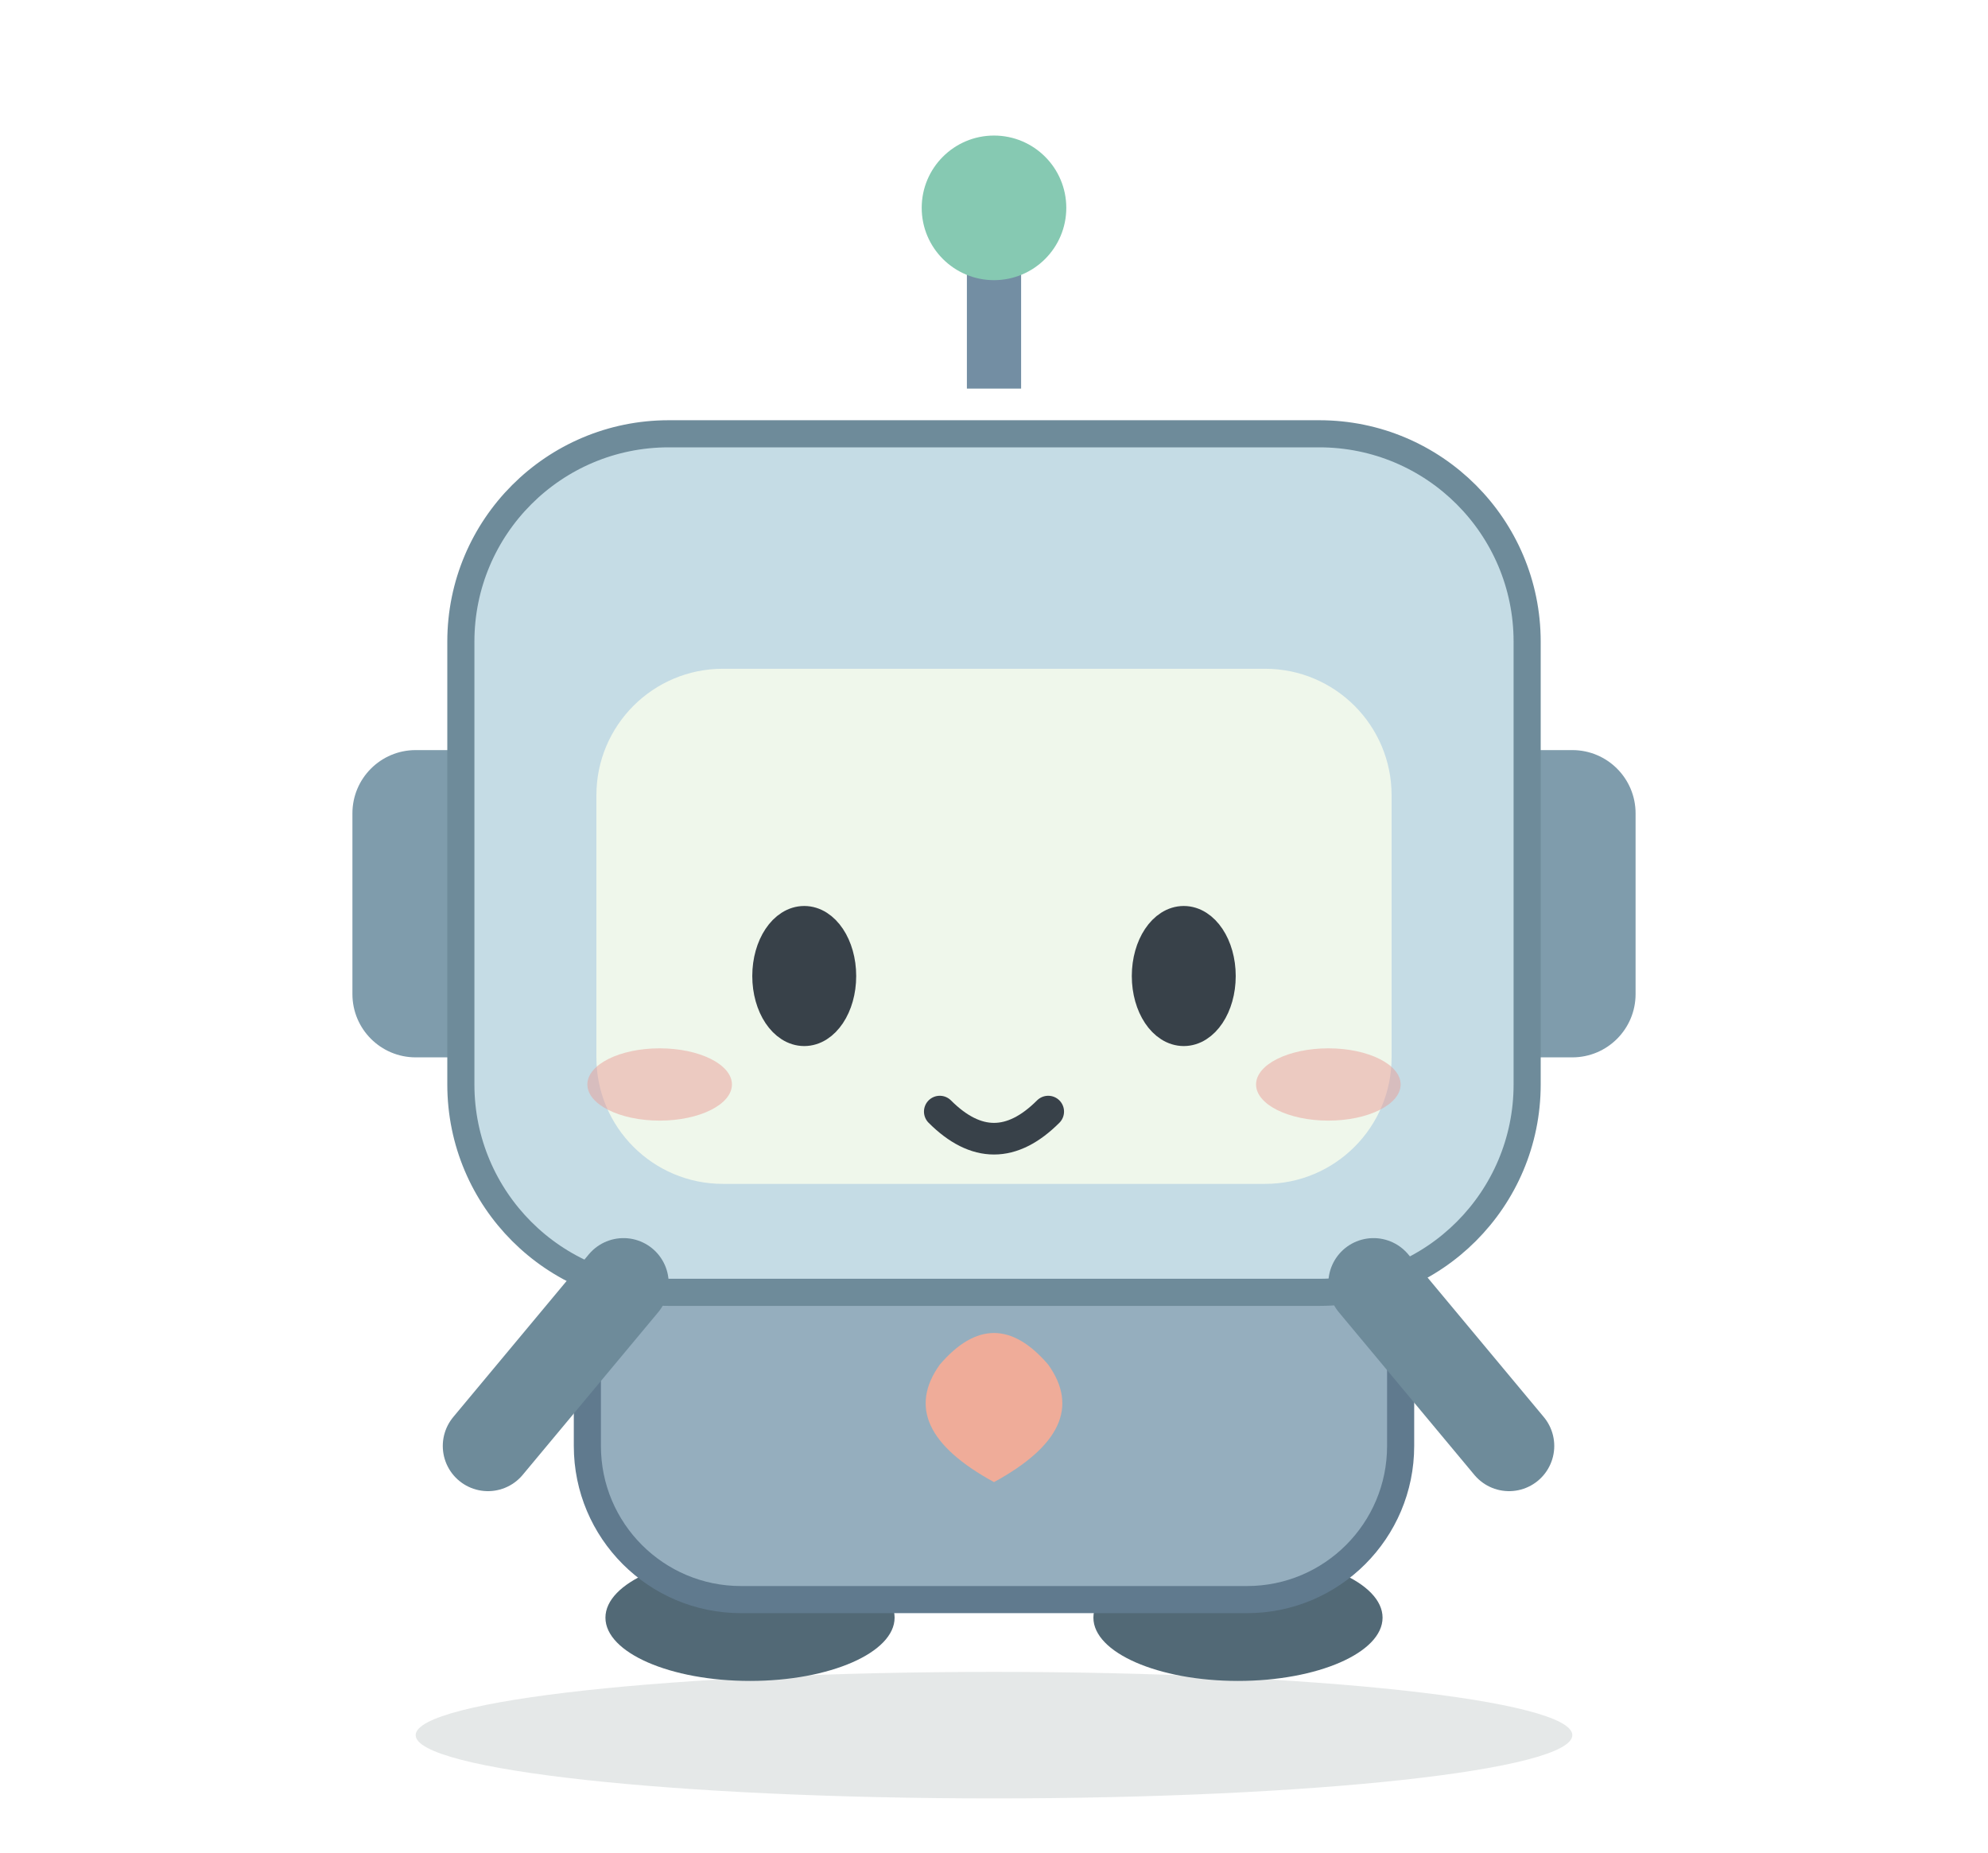
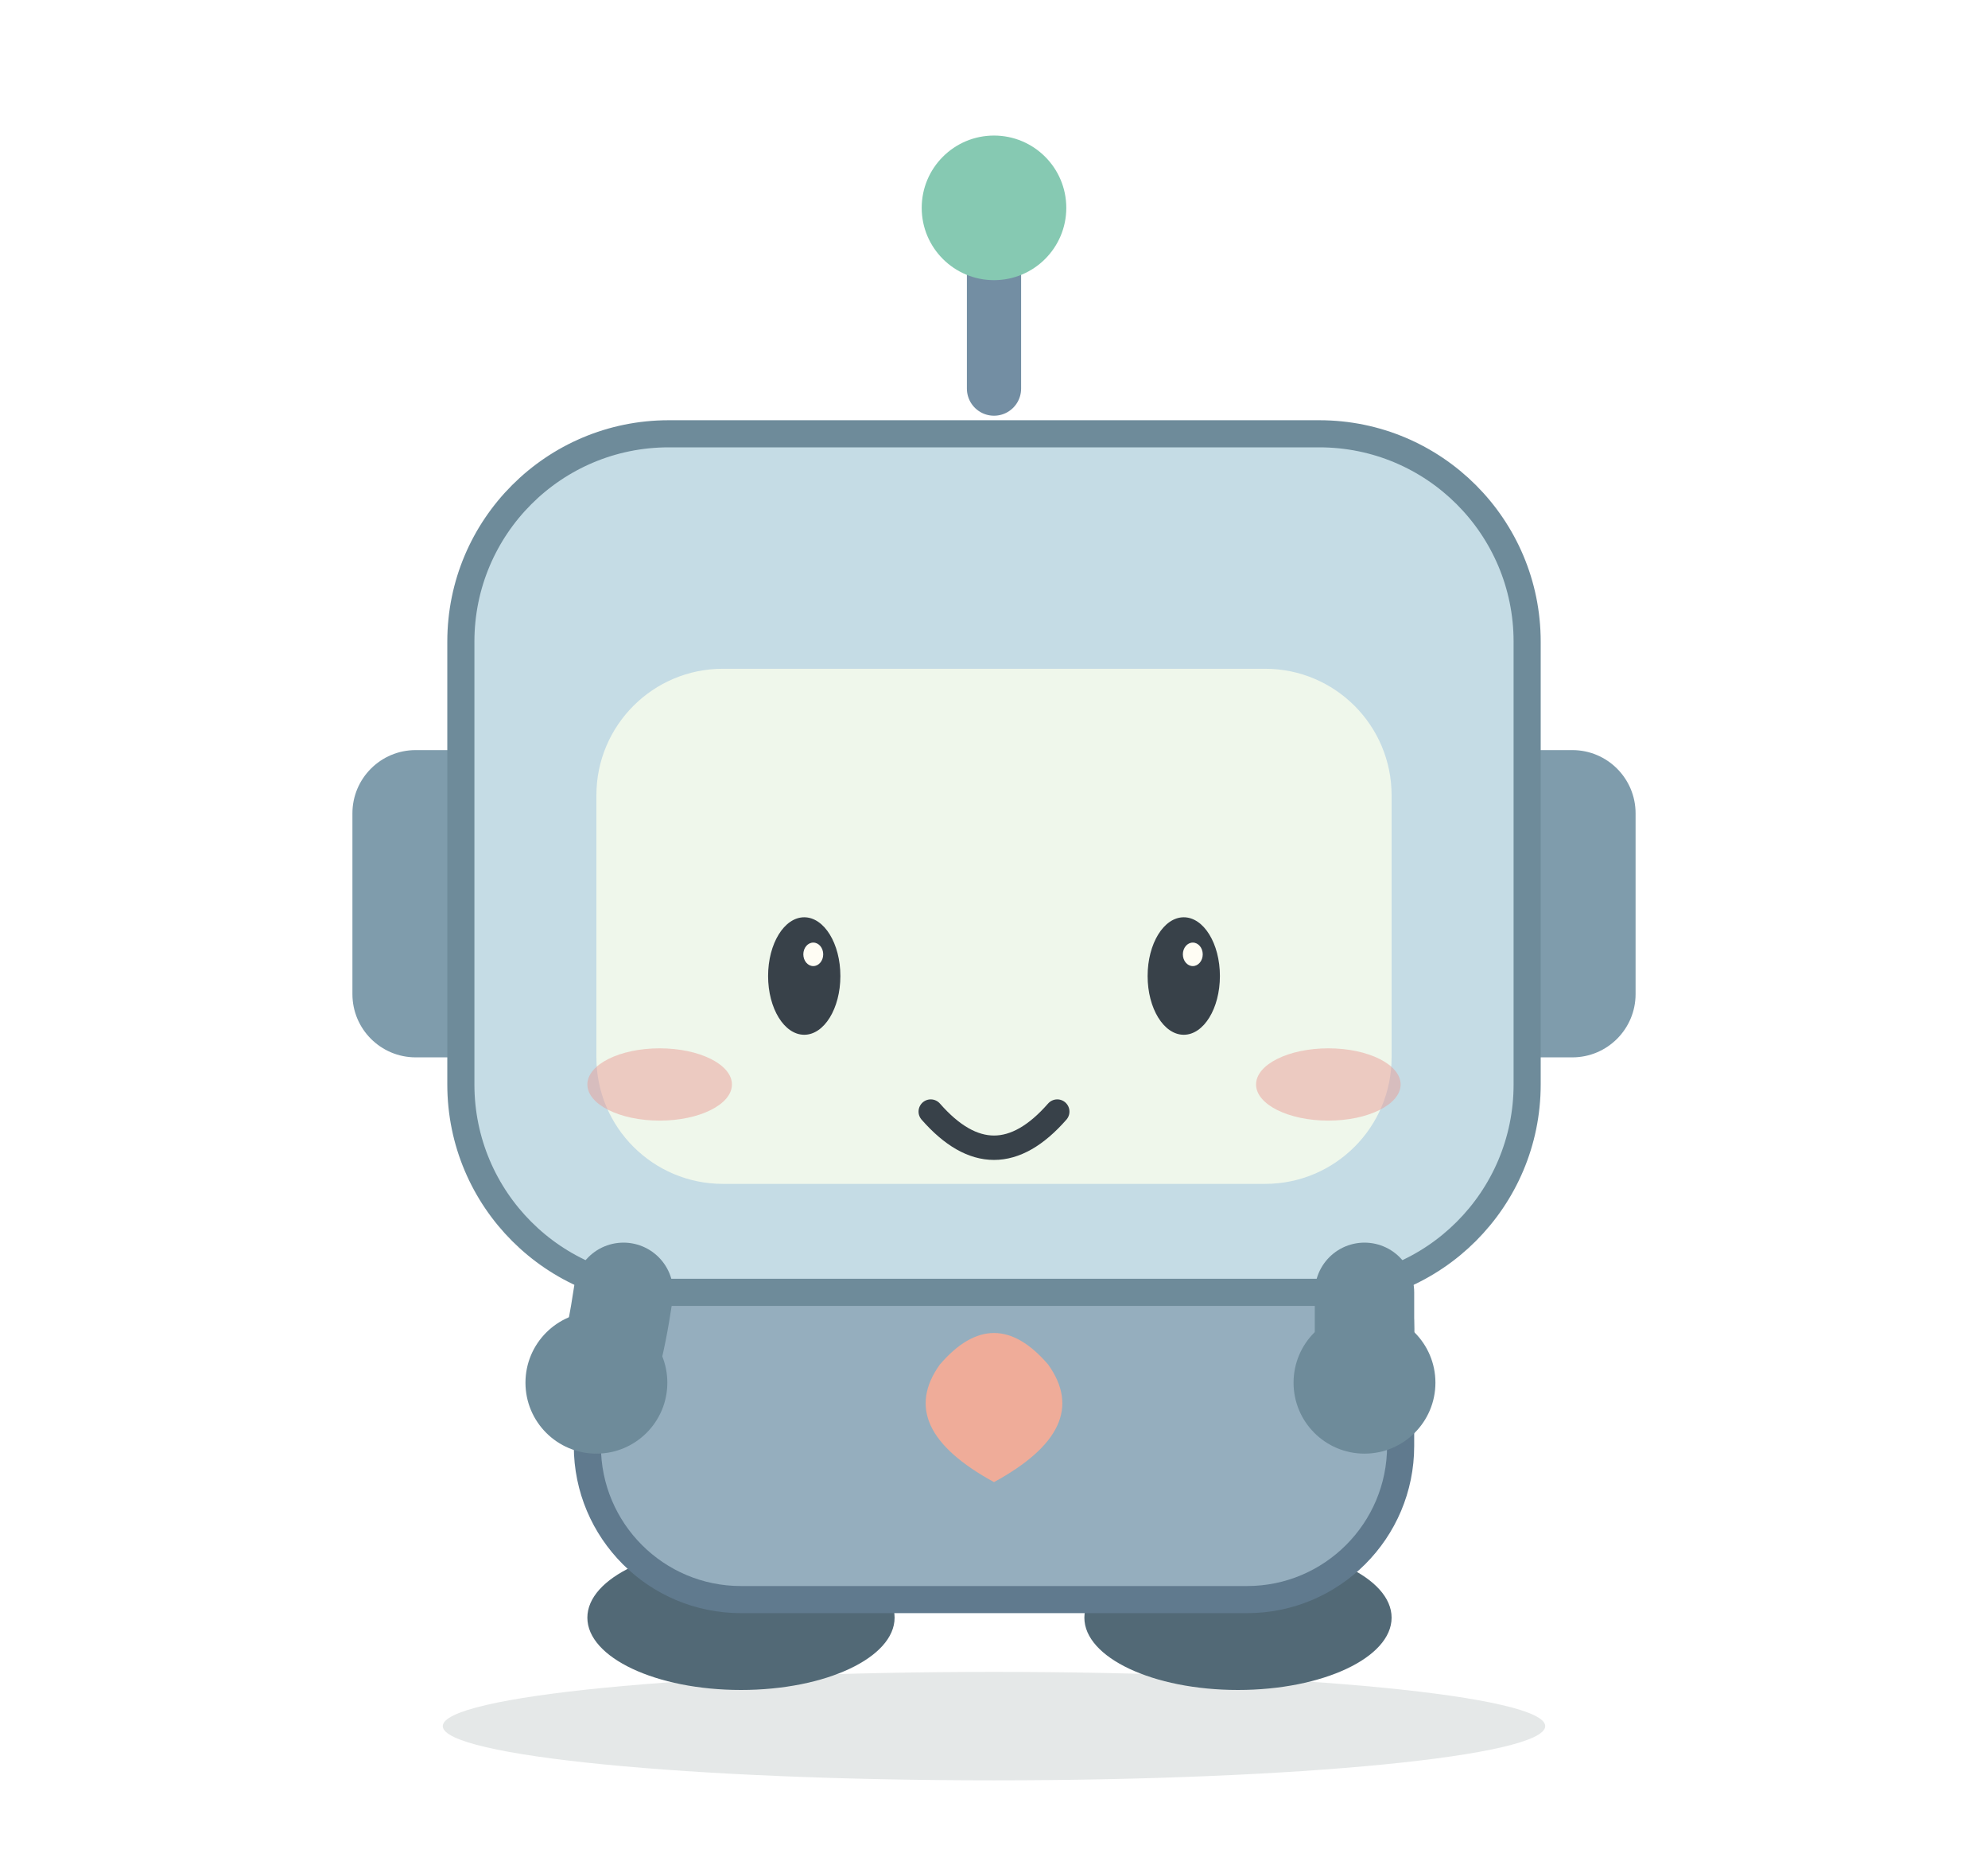
- <svg xmlns="http://www.w3.org/2000/svg" width="220" height="205" viewBox="0 0 220 205">
-   <ellipse cx="110" cy="192" rx="64" ry="7" fill="#263e3c" opacity=".12" />
-   <g transform="translate(0 0) rotate(0 110 130)">
-     <path d="M110 43V29" stroke="#738ea3" stroke-width="6" />
-     <circle cx="110" cy="23" r="8" fill="#86c9b2" />
-     <ellipse cx="83" cy="179" rx="16" ry="7" fill="#526976" />
-     <ellipse cx="137" cy="179" rx="16" ry="7" fill="#526976" />
-     <rect x="65" y="130" width="90" height="47" rx="17" fill="#95aebe" stroke="#607a8e" stroke-width="3" />
-     <rect x="39" y="83" width="18" height="34" rx="7" fill="#7f9cac" />
-     <rect x="163" y="83" width="18" height="34" rx="7" fill="#7f9cac" />
-     <rect x="51" y="48" width="118" height="95" rx="23" fill="#c5dce5" stroke="#6e8b9a" stroke-width="3" />
-     <rect x="66" y="74" width="88" height="57" rx="14" fill="#eff7eb" />
-     <g color="#384149" stroke="currentColor" stroke-width="3.5" stroke-linecap="round" fill="none">
-       <ellipse cx="89" cy="108" rx="4" ry="6" fill="currentColor" />
-       <ellipse cx="131" cy="108" rx="4" ry="6" fill="currentColor" />
-       <path d="M104 123q6 6 12 0" />
+ <svg xmlns="http://www.w3.org/2000/svg" width="220" height="205" viewBox="0 0 220 205" role="img" aria-label="fangfang idle frame 0">
+   <ellipse cx="110" cy="191" rx="61" ry="6" fill="#263e3c" stroke="none" stroke-width="0" opacity=".12" />
+   <g data-part="feet">
+     <g transform="rotate(0 82 179)">
+       <ellipse cx="82" cy="179" rx="17" ry="8" fill="#526976" stroke="none" stroke-width="2" />
    </g>
-     <g fill="#e99e97" opacity=".5">
-       <ellipse cx="73" cy="120" rx="8" ry="4" />
-       <ellipse cx="147" cy="120" rx="8" ry="4" />
+     <g transform="rotate(0 137 179)">
+       <ellipse cx="137" cy="179" rx="17" ry="8" fill="#526976" stroke="none" stroke-width="2" />
    </g>
-     <path d="M104 151q6-7 12 0q5 7-6 13q-11-6-6-13Z" fill="#efac99" />
-     <path d="M69 142l-15 18m98-18 15 18" stroke="#6e8b9a" stroke-width="10" stroke-linecap="round" />
+   </g>
+   <g transform="translate(0 0)">
+     <g transform="translate(110 180) scale(1 1) translate(-110 -180)">
+       <rect x="39" y="83" width="18" height="34" rx="7" fill="#7f9cac" />
+       <rect x="163" y="83" width="18" height="34" rx="7" fill="#7f9cac" />
+       <rect x="65" y="130" width="90" height="47" rx="17" fill="#95aebe" stroke="#607a8e" stroke-width="3" />
+       <rect x="51" y="48" width="118" height="95" rx="23" fill="#c5dce5" stroke="#6e8b9a" stroke-width="3" />
+       <rect x="66" y="74" width="88" height="57" rx="14" fill="#eff7eb" />
+       <g transform="rotate(0 110 130) translate(0 0)">
+         <g data-part="face">
+           <ellipse cx="73" cy="120" rx="8" ry="4" fill="#e99e97" stroke="none" stroke-width="0" opacity="0.5" />
+           <ellipse cx="147" cy="120" rx="8" ry="4" fill="#e99e97" stroke="none" stroke-width="0" opacity=".5" />
+           <ellipse cx="89" cy="108" rx="4" ry="6.5" fill="#384149" stroke="none" stroke-width="2" />
+           <ellipse cx="90" cy="105.6" rx="1.1" ry="1.3" fill="#fffdf4" stroke="none" stroke-width="2" />
+           <ellipse cx="131" cy="108" rx="4" ry="6.5" fill="#384149" stroke="none" stroke-width="2" />
+           <ellipse cx="132" cy="105.6" rx="1.1" ry="1.3" fill="#fffdf4" stroke="none" stroke-width="2" />
+           <path d="M103 123q7 8 14 0" fill="none" stroke="#384149" stroke-width="2.7" stroke-linecap="round" stroke-linejoin="round" />
+         </g>
+         <g transform="rotate(0 110 45)">
+           <path d="M110 43V29" fill="none" stroke="#738ea3" stroke-width="6" stroke-linecap="round" stroke-linejoin="round" />
+           <ellipse cx="110" cy="23" rx="8" ry="8" fill="#86c9b2" stroke="none" stroke-width="2" />
+         </g>
+       </g>
+     </g>
+     <path d="M104 151q6-7 12 0q5 7-6 13q-11-6-6-13Z" fill="#efac99" stroke="none" stroke-width="2.5" stroke-linecap="round" stroke-linejoin="round" />
+   </g>
+   <g data-part="left-arm">
+     <path d="M69 143Q67.5 153 66 153" fill="none" stroke="#6e8b9a" stroke-width="11" stroke-linecap="round" stroke-linejoin="round" />
+     <ellipse cx="66" cy="153" rx="7" ry="7" fill="#6e8b9a" stroke="#6e8b9a" stroke-width="1.7" />
+   </g>
+   <g data-part="right-arm">
+     <path d="M151 143Q151 153 151 153" fill="none" stroke="#6e8b9a" stroke-width="11" stroke-linecap="round" stroke-linejoin="round" />
+     <ellipse cx="151" cy="153" rx="7" ry="7" fill="#6e8b9a" stroke="#6e8b9a" stroke-width="1.7" />
  </g>
</svg>
